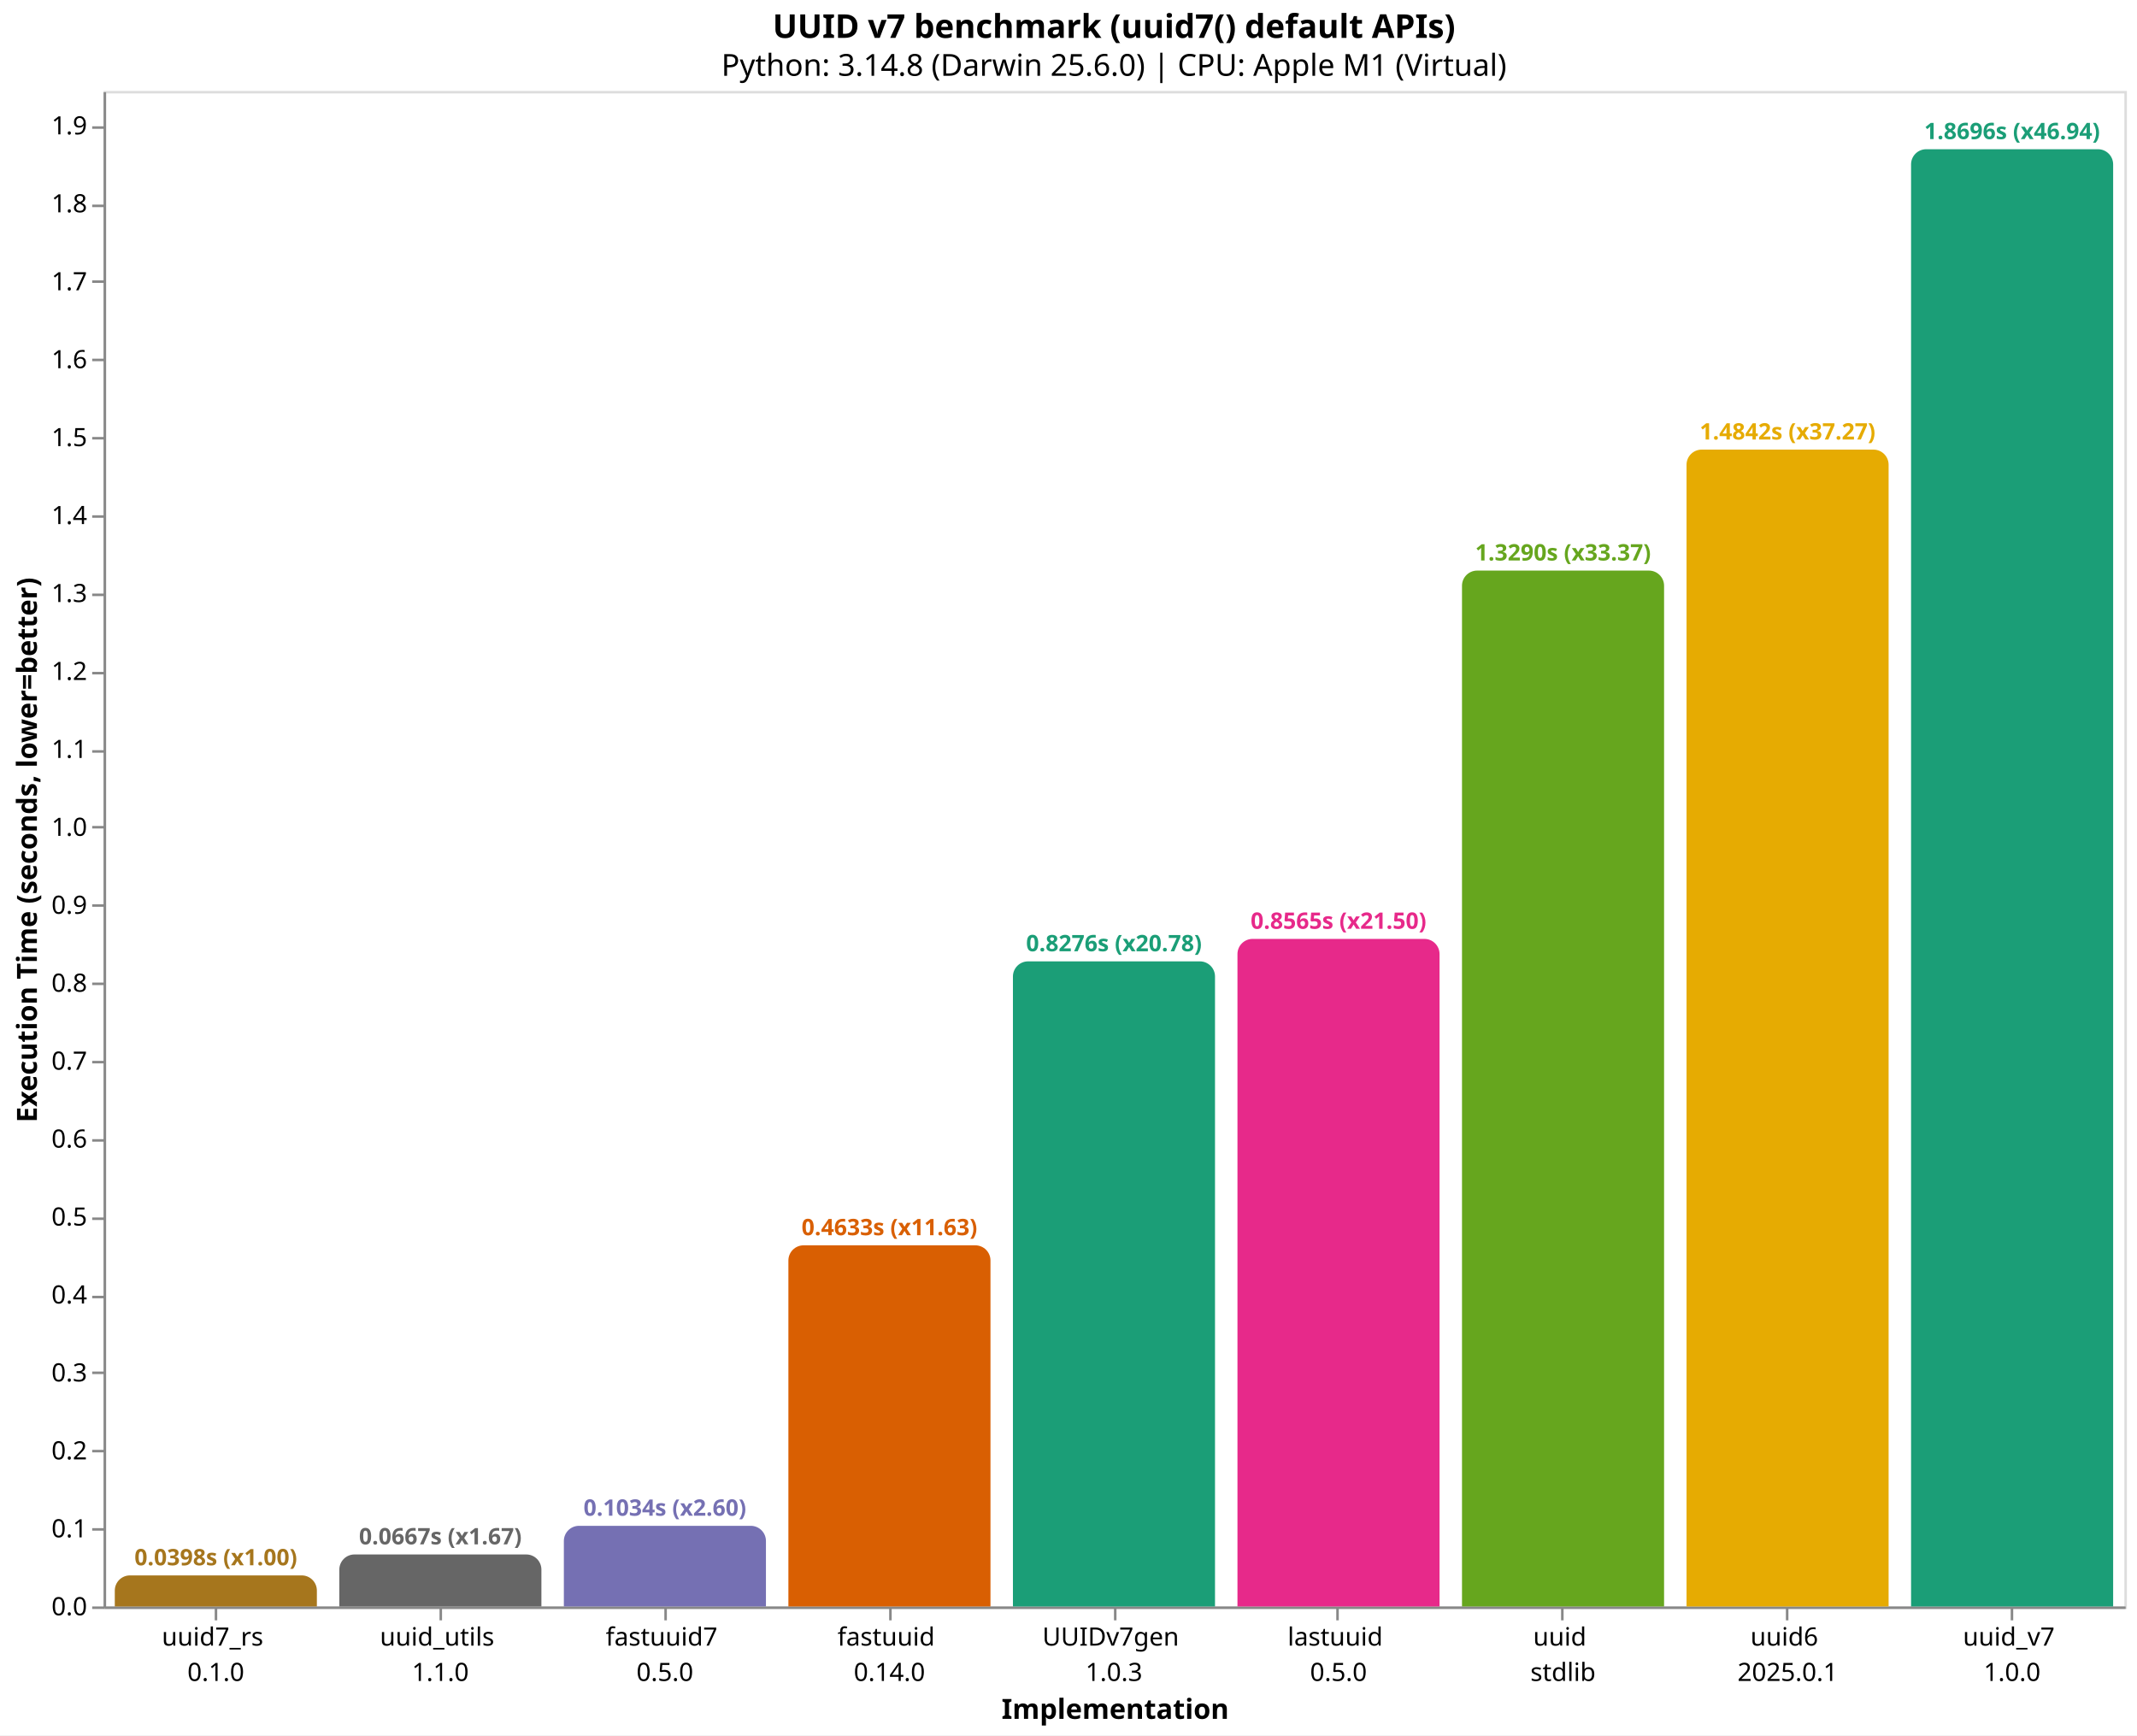
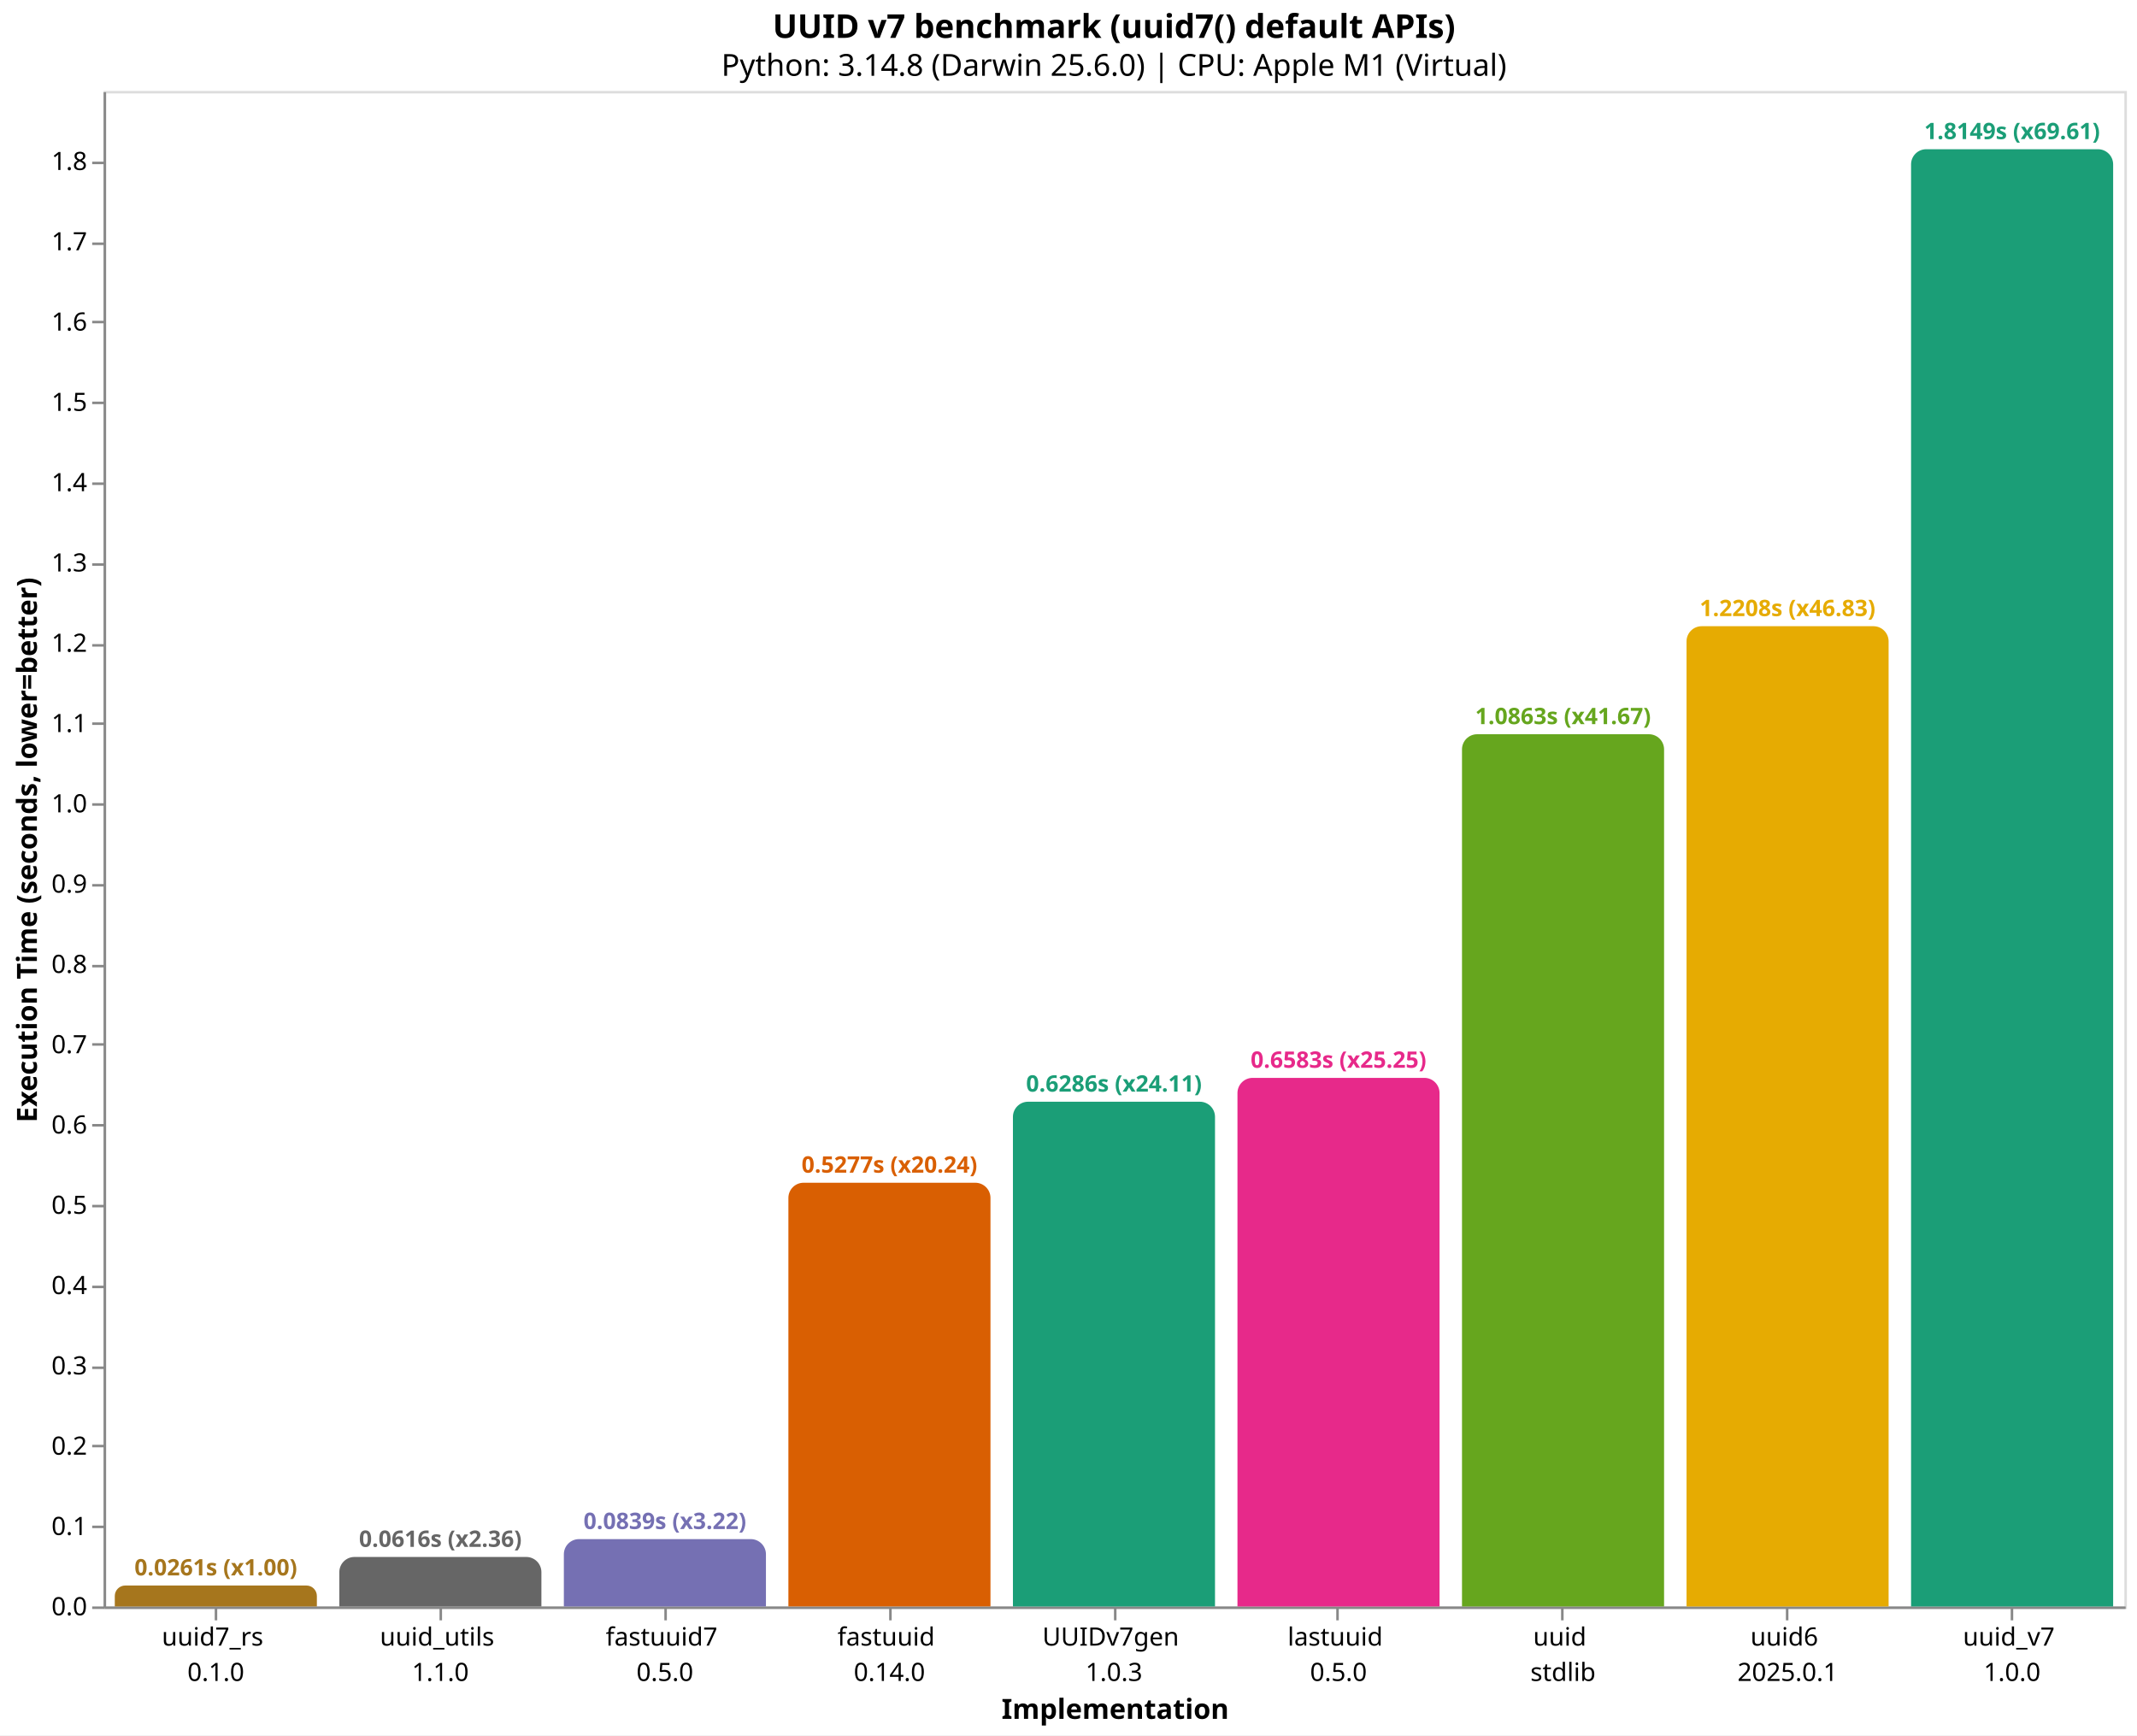
<svg xmlns="http://www.w3.org/2000/svg" version="1.1" class="marks" width="846" height="687" viewBox="0 0 846 687">
  <rect width="846" height="687" fill="white" />
  <g fill="none" stroke-miterlimit="10" transform="translate(41,36)">
    <g class="mark-group role-frame root" role="graphics-object" aria-roledescription="group mark container">
      <g transform="translate(0,0)">
        <path class="background" aria-hidden="true" d="M0.5,0.5h800v600h-800Z" stroke="#ddd" />
        <g>
          <g class="mark-group role-axis" role="graphics-symbol" aria-roledescription="axis" aria-label="X-axis titled 'Implementation' for a discrete scale with 9 values: uuid7_rs&#10;0.1.0, uuid_utils&#10;1.1.0, fastuuid7&#10;0.5.0, fastuuid&#10;0.14.0, UUIDv7gen&#10;1.0.3, ending with uuid_v7&#10;1.0.0">
            <g transform="translate(0.5,600.5)">
              <path class="background" aria-hidden="true" d="M0,0h0v0h0Z" pointer-events="none" />
              <g>
                <g class="mark-rule role-axis-tick" pointer-events="none">
                  <line transform="translate(44,0)" x2="0" y2="5" stroke="#888" stroke-width="1" opacity="1" />
                  <line transform="translate(133,0)" x2="0" y2="5" stroke="#888" stroke-width="1" opacity="1" />
                  <line transform="translate(222,0)" x2="0" y2="5" stroke="#888" stroke-width="1" opacity="1" />
                  <line transform="translate(311,0)" x2="0" y2="5" stroke="#888" stroke-width="1" opacity="1" />
                  <line transform="translate(400,0)" x2="0" y2="5" stroke="#888" stroke-width="1" opacity="1" />
                  <line transform="translate(488,0)" x2="0" y2="5" stroke="#888" stroke-width="1" opacity="1" />
                  <line transform="translate(577,0)" x2="0" y2="5" stroke="#888" stroke-width="1" opacity="1" />
                  <line transform="translate(666,0)" x2="0" y2="5" stroke="#888" stroke-width="1" opacity="1" />
                  <line transform="translate(755,0)" x2="0" y2="5" stroke="#888" stroke-width="1" opacity="1" />
                </g>
                <g class="mark-text role-axis-label" pointer-events="none">
                  <text text-anchor="middle" transform="translate(43.94444,15)" font-family="sans-serif" font-size="10px" fill="#000" opacity="1">
                    <tspan>uuid7_rs</tspan>
                    <tspan x="0" dy="14">0.1.0</tspan>
                  </text>
                  <text text-anchor="middle" transform="translate(132.8333,15)" font-family="sans-serif" font-size="10px" fill="#000" opacity="1">
                    <tspan>uuid_utils</tspan>
                    <tspan x="0" dy="14">1.1.0</tspan>
                  </text>
                  <text text-anchor="middle" transform="translate(221.7222,15)" font-family="sans-serif" font-size="10px" fill="#000" opacity="1">
                    <tspan>fastuuid7</tspan>
                    <tspan x="0" dy="14">0.5.0</tspan>
                  </text>
                  <text text-anchor="middle" transform="translate(310.6111,15)" font-family="sans-serif" font-size="10px" fill="#000" opacity="1">
                    <tspan>fastuuid</tspan>
                    <tspan x="0" dy="14">0.14.0</tspan>
                  </text>
                  <text text-anchor="middle" transform="translate(399.5,15)" font-family="sans-serif" font-size="10px" fill="#000" opacity="1">
                    <tspan>UUIDv7gen</tspan>
                    <tspan x="0" dy="14">1.0.3</tspan>
                  </text>
                  <text text-anchor="middle" transform="translate(488.3889,15)" font-family="sans-serif" font-size="10px" fill="#000" opacity="1">
                    <tspan>lastuuid</tspan>
                    <tspan x="0" dy="14">0.5.0</tspan>
                  </text>
                  <text text-anchor="middle" transform="translate(577.2778,15)" font-family="sans-serif" font-size="10px" fill="#000" opacity="1">
                    <tspan>uuid</tspan>
                    <tspan x="0" dy="14">stdlib</tspan>
                  </text>
                  <text text-anchor="middle" transform="translate(666.1667,15)" font-family="sans-serif" font-size="10px" fill="#000" opacity="1">
                    <tspan>uuid6</tspan>
                    <tspan x="0" dy="14">2025.0.1</tspan>
                  </text>
                  <text text-anchor="middle" transform="translate(755.0556,15)" font-family="sans-serif" font-size="10px" fill="#000" opacity="1">
                    <tspan>uuid_v7</tspan>
                    <tspan x="0" dy="14">1.0.0</tspan>
                  </text>
                </g>
                <g class="mark-rule role-axis-domain" pointer-events="none">
                  <line transform="translate(0,0)" x2="800" y2="0" stroke="#888" stroke-width="1" opacity="1" />
                </g>
                <g class="mark-text role-axis-title" pointer-events="none">
                  <text text-anchor="middle" transform="translate(400,44)" font-family="sans-serif" font-size="11px" font-weight="bold" fill="#000" opacity="1">Implementation</text>
                </g>
              </g>
              <path class="foreground" aria-hidden="true" d="" pointer-events="none" display="none" />
            </g>
          </g>
          <g class="mark-group role-axis" role="graphics-symbol" aria-roledescription="axis" aria-label="Y-axis titled 'Execution Time (seconds, lower=better)' for a linear scale with values from 0.0 to 1.9">
            <g transform="translate(0.5,0.5)">
              <path class="background" aria-hidden="true" d="M0,0h0v0h0Z" pointer-events="none" />
              <g>
                <g class="mark-rule role-axis-tick" pointer-events="none">
                  <line transform="translate(0,600)" x2="-5" y2="0" stroke="#888" stroke-width="1" opacity="1" />
-                   <line transform="translate(0,569)" x2="-5" y2="0" stroke="#888" stroke-width="1" opacity="1" />
-                   <line transform="translate(0,538)" x2="-5" y2="0" stroke="#888" stroke-width="1" opacity="1" />
-                   <line transform="translate(0,507)" x2="-5" y2="0" stroke="#888" stroke-width="1" opacity="1" />
-                   <line transform="translate(0,477)" x2="-5" y2="0" stroke="#888" stroke-width="1" opacity="1" />
-                   <line transform="translate(0,446)" x2="-5" y2="0" stroke="#888" stroke-width="1" opacity="1" />
-                   <line transform="translate(0,415)" x2="-5" y2="0" stroke="#888" stroke-width="1" opacity="1" />
-                   <line transform="translate(0,384)" x2="-5" y2="0" stroke="#888" stroke-width="1" opacity="1" />
-                   <line transform="translate(0,353)" x2="-5" y2="0" stroke="#888" stroke-width="1" opacity="1" />
-                   <line transform="translate(0,322)" x2="-5" y2="0" stroke="#888" stroke-width="1" opacity="1" />
-                   <line transform="translate(0,291)" x2="-5" y2="0" stroke="#888" stroke-width="1" opacity="1" />
-                   <line transform="translate(0,261)" x2="-5" y2="0" stroke="#888" stroke-width="1" opacity="1" />
-                   <line transform="translate(0,230)" x2="-5" y2="0" stroke="#888" stroke-width="1" opacity="1" />
-                   <line transform="translate(0,199)" x2="-5" y2="0" stroke="#888" stroke-width="1" opacity="1" />
-                   <line transform="translate(0,168)" x2="-5" y2="0" stroke="#888" stroke-width="1" opacity="1" />
-                   <line transform="translate(0,137)" x2="-5" y2="0" stroke="#888" stroke-width="1" opacity="1" />
-                   <line transform="translate(0,106)" x2="-5" y2="0" stroke="#888" stroke-width="1" opacity="1" />
-                   <line transform="translate(0,75)" x2="-5" y2="0" stroke="#888" stroke-width="1" opacity="1" />
-                   <line transform="translate(0,45)" x2="-5" y2="0" stroke="#888" stroke-width="1" opacity="1" />
-                   <line transform="translate(0,14)" x2="-5" y2="0" stroke="#888" stroke-width="1" opacity="1" />
+                   <line transform="translate(0,568)" x2="-5" y2="0" stroke="#888" stroke-width="1" opacity="1" />
+                   <line transform="translate(0,536)" x2="-5" y2="0" stroke="#888" stroke-width="1" opacity="1" />
+                   <line transform="translate(0,505)" x2="-5" y2="0" stroke="#888" stroke-width="1" opacity="1" />
+                   <line transform="translate(0,473)" x2="-5" y2="0" stroke="#888" stroke-width="1" opacity="1" />
+                   <line transform="translate(0,441)" x2="-5" y2="0" stroke="#888" stroke-width="1" opacity="1" />
+                   <line transform="translate(0,409)" x2="-5" y2="0" stroke="#888" stroke-width="1" opacity="1" />
+                   <line transform="translate(0,377)" x2="-5" y2="0" stroke="#888" stroke-width="1" opacity="1" />
+                   <line transform="translate(0,346)" x2="-5" y2="0" stroke="#888" stroke-width="1" opacity="1" />
+                   <line transform="translate(0,314)" x2="-5" y2="0" stroke="#888" stroke-width="1" opacity="1" />
+                   <line transform="translate(0,282)" x2="-5" y2="0" stroke="#888" stroke-width="1" opacity="1" />
+                   <line transform="translate(0,250)" x2="-5" y2="0" stroke="#888" stroke-width="1" opacity="1" />
+                   <line transform="translate(0,219)" x2="-5" y2="0" stroke="#888" stroke-width="1" opacity="1" />
+                   <line transform="translate(0,187)" x2="-5" y2="0" stroke="#888" stroke-width="1" opacity="1" />
+                   <line transform="translate(0,155)" x2="-5" y2="0" stroke="#888" stroke-width="1" opacity="1" />
+                   <line transform="translate(0,123)" x2="-5" y2="0" stroke="#888" stroke-width="1" opacity="1" />
+                   <line transform="translate(0,91)" x2="-5" y2="0" stroke="#888" stroke-width="1" opacity="1" />
+                   <line transform="translate(0,60)" x2="-5" y2="0" stroke="#888" stroke-width="1" opacity="1" />
+                   <line transform="translate(0,28)" x2="-5" y2="0" stroke="#888" stroke-width="1" opacity="1" />
                </g>
                <g class="mark-text role-axis-label" pointer-events="none">
                  <text text-anchor="end" transform="translate(-7,603)" font-family="sans-serif" font-size="10px" fill="#000" opacity="1">0.0</text>
-                   <text text-anchor="end" transform="translate(-7,572.1422)" font-family="sans-serif" font-size="10px" fill="#000" opacity="1">0.1</text>
-                   <text text-anchor="end" transform="translate(-7,541.2843)" font-family="sans-serif" font-size="10px" fill="#000" opacity="1">0.2</text>
-                   <text text-anchor="end" transform="translate(-7,510.4265)" font-family="sans-serif" font-size="10px" fill="#000" opacity="1">0.3</text>
-                   <text text-anchor="end" transform="translate(-7,479.5687)" font-family="sans-serif" font-size="10px" fill="#000" opacity="1">0.4</text>
-                   <text text-anchor="end" transform="translate(-7,448.7108)" font-family="sans-serif" font-size="10px" fill="#000" opacity="1">0.5</text>
-                   <text text-anchor="end" transform="translate(-7,417.853)" font-family="sans-serif" font-size="10px" fill="#000" opacity="1">0.6</text>
-                   <text text-anchor="end" transform="translate(-7,386.9952)" font-family="sans-serif" font-size="10px" fill="#000" opacity="1">0.7</text>
-                   <text text-anchor="end" transform="translate(-7,356.1373)" font-family="sans-serif" font-size="10px" fill="#000" opacity="1">0.8</text>
-                   <text text-anchor="end" transform="translate(-7,325.2795)" font-family="sans-serif" font-size="10px" fill="#000" opacity="1">0.9</text>
-                   <text text-anchor="end" transform="translate(-7,294.4217)" font-family="sans-serif" font-size="10px" fill="#000" opacity="1">1.0</text>
-                   <text text-anchor="end" transform="translate(-7,263.5638)" font-family="sans-serif" font-size="10px" fill="#000" opacity="1">1.1</text>
-                   <text text-anchor="end" transform="translate(-7,232.706)" font-family="sans-serif" font-size="10px" fill="#000" opacity="1">1.2</text>
-                   <text text-anchor="end" transform="translate(-7,201.8482)" font-family="sans-serif" font-size="10px" fill="#000" opacity="1">1.3</text>
-                   <text text-anchor="end" transform="translate(-7,170.9903)" font-family="sans-serif" font-size="10px" fill="#000" opacity="1">1.4</text>
-                   <text text-anchor="end" transform="translate(-7,140.1325)" font-family="sans-serif" font-size="10px" fill="#000" opacity="1">1.5</text>
-                   <text text-anchor="end" transform="translate(-7,109.2746)" font-family="sans-serif" font-size="10px" fill="#000" opacity="1">1.6</text>
-                   <text text-anchor="end" transform="translate(-7,78.41681)" font-family="sans-serif" font-size="10px" fill="#000" opacity="1">1.7</text>
-                   <text text-anchor="end" transform="translate(-7,47.55898)" font-family="sans-serif" font-size="10px" fill="#000" opacity="1">1.8</text>
-                   <text text-anchor="end" transform="translate(-7,16.70114)" font-family="sans-serif" font-size="10px" fill="#000" opacity="1">1.9</text>
+                   <text text-anchor="end" transform="translate(-7,571.2114)" font-family="sans-serif" font-size="10px" fill="#000" opacity="1">0.1</text>
+                   <text text-anchor="end" transform="translate(-7,539.4229)" font-family="sans-serif" font-size="10px" fill="#000" opacity="1">0.2</text>
+                   <text text-anchor="end" transform="translate(-7,507.6343)" font-family="sans-serif" font-size="10px" fill="#000" opacity="1">0.3</text>
+                   <text text-anchor="end" transform="translate(-7,475.8458)" font-family="sans-serif" font-size="10px" fill="#000" opacity="1">0.4</text>
+                   <text text-anchor="end" transform="translate(-7,444.0572)" font-family="sans-serif" font-size="10px" fill="#000" opacity="1">0.5</text>
+                   <text text-anchor="end" transform="translate(-7,412.2687)" font-family="sans-serif" font-size="10px" fill="#000" opacity="1">0.6</text>
+                   <text text-anchor="end" transform="translate(-7,380.4801)" font-family="sans-serif" font-size="10px" fill="#000" opacity="1">0.7</text>
+                   <text text-anchor="end" transform="translate(-7,348.6916)" font-family="sans-serif" font-size="10px" fill="#000" opacity="1">0.8</text>
+                   <text text-anchor="end" transform="translate(-7,316.903)" font-family="sans-serif" font-size="10px" fill="#000" opacity="1">0.9</text>
+                   <text text-anchor="end" transform="translate(-7,285.1145)" font-family="sans-serif" font-size="10px" fill="#000" opacity="1">1.0</text>
+                   <text text-anchor="end" transform="translate(-7,253.3259)" font-family="sans-serif" font-size="10px" fill="#000" opacity="1">1.1</text>
+                   <text text-anchor="end" transform="translate(-7,221.5374)" font-family="sans-serif" font-size="10px" fill="#000" opacity="1">1.2</text>
+                   <text text-anchor="end" transform="translate(-7,189.7488)" font-family="sans-serif" font-size="10px" fill="#000" opacity="1">1.3</text>
+                   <text text-anchor="end" transform="translate(-7,157.9603)" font-family="sans-serif" font-size="10px" fill="#000" opacity="1">1.4</text>
+                   <text text-anchor="end" transform="translate(-7,126.1717)" font-family="sans-serif" font-size="10px" fill="#000" opacity="1">1.5</text>
+                   <text text-anchor="end" transform="translate(-7,94.38316)" font-family="sans-serif" font-size="10px" fill="#000" opacity="1">1.6</text>
+                   <text text-anchor="end" transform="translate(-7,62.59461)" font-family="sans-serif" font-size="10px" fill="#000" opacity="1">1.7</text>
+                   <text text-anchor="end" transform="translate(-7,30.80605)" font-family="sans-serif" font-size="10px" fill="#000" opacity="1">1.8</text>
                </g>
                <g class="mark-rule role-axis-domain" pointer-events="none">
                  <line transform="translate(0,600)" x2="0" y2="-600" stroke="#888" stroke-width="1" opacity="1" />
                </g>
                <g class="mark-text role-axis-title" pointer-events="none">
                  <text text-anchor="middle" transform="translate(-24.90137,300) rotate(-90) translate(0,-2)" font-family="sans-serif" font-size="11px" font-weight="bold" fill="#000" opacity="1">Execution Time (seconds, lower=better)</text>
                </g>
              </g>
              <path class="foreground" aria-hidden="true" d="" pointer-events="none" display="none" />
            </g>
          </g>
          <g class="mark-group role-scope" role="graphics-object" aria-roledescription="group mark container">
-             <g transform="translate(4.444444,587.7101)">
-               <path class="background" aria-hidden="true" d="M6,0L74,0C77.311,0,80,2.689,80,6L80,12.29C80,12.29,80,12.29,80,12.29L0,12.29C0,12.29,0,12.29,0,12.29L0,6C0,2.689,2.689,0,6,0Z" />
+             <g transform="translate(4.444444,591.7123)">
+               <path class="background" aria-hidden="true" d="M4.144,0L75.856,0C78.143,0,80,1.857,80,4.144L80,8.288C80,8.288,80,8.288,80,8.288L0,8.288C0,8.288,0,8.288,0,8.288L0,4.144C0,1.857,1.857,0,4.144,0Z" />
              <g clip-path="url(#clip1)">
                <g class="mark-group role-scope" role="graphics-object" aria-roledescription="group mark container">
-                   <g transform="translate(0,-587.7101)">
-                     <path class="background" aria-hidden="true" d="M0,0h80v0h-80Z" />
-                     <g>
-                       <g class="mark-rect role-mark layer_0_marks" role="graphics-object" aria-roledescription="rect mark container">
-                         <path aria-label="Implementation: uuid7_rs&#10;0.1.0; Execution Time (seconds, lower=better): 0.039827584; implementation: uuid7_rs; Execution Time (s): 0.0398; Slowdown: 1.00" role="graphics-symbol" aria-roledescription="bar" d="M0,587.71h80v12.29h-80Z" fill="#a6761d" />
-                       </g>
-                     </g>
-                     <path class="foreground" aria-hidden="true" d="" display="none" />
-                   </g>
-                 </g>
-               </g>
-               <path class="foreground" aria-hidden="true" d="" display="none" />
-             </g>
-             <g transform="translate(93.33333,579.4165)">
-               <path class="background" aria-hidden="true" d="M6,0L74,0C77.311,0,80,2.689,80,6L80,20.584C80,20.584,80,20.584,80,20.584L0,20.584C0,20.584,0,20.584,0,20.584L0,6C0,2.689,2.689,0,6,0Z" />
+                   <g transform="translate(0,-591.7123)">
+                     <path class="background" aria-hidden="true" d="M0,0h80v0h-80Z" />
+                     <g>
+                       <g class="mark-rect role-mark layer_0_marks" role="graphics-object" aria-roledescription="rect mark container">
+                         <path aria-label="Implementation: uuid7_rs&#10;0.1.0; Execution Time (seconds, lower=better): 0.026071333; implementation: uuid7_rs; Execution Time (s): 0.0261; Slowdown: 1.00" role="graphics-symbol" aria-roledescription="bar" d="M0,591.712h80v8.288h-80Z" fill="#a6761d" />
+                       </g>
+                     </g>
+                     <path class="foreground" aria-hidden="true" d="" display="none" />
+                   </g>
+                 </g>
+               </g>
+               <path class="foreground" aria-hidden="true" d="" display="none" />
+             </g>
+             <g transform="translate(93.33333,580.4058)">
+               <path class="background" aria-hidden="true" d="M6,0L74,0C77.311,0,80,2.689,80,6L80,19.594C80,19.594,80,19.594,80,19.594L0,19.594C0,19.594,0,19.594,0,19.594L0,6C0,2.689,2.689,0,6,0Z" />
              <g clip-path="url(#clip2)">
                <g class="mark-group role-scope" role="graphics-object" aria-roledescription="group mark container">
-                   <g transform="translate(0,-579.4165)">
-                     <path class="background" aria-hidden="true" d="M0,0h80v0h-80Z" />
-                     <g>
-                       <g class="mark-rect role-mark layer_0_marks" role="graphics-object" aria-roledescription="rect mark container">
-                         <path aria-label="Implementation: uuid_utils&#10;1.1.0; Execution Time (seconds, lower=better): 0.066704417; implementation: uuid_utils; Execution Time (s): 0.0667; Slowdown: 1.67" role="graphics-symbol" aria-roledescription="bar" d="M0,579.416h80v20.584h-80Z" fill="#666666" />
-                       </g>
-                     </g>
-                     <path class="foreground" aria-hidden="true" d="" display="none" />
-                   </g>
-                 </g>
-               </g>
-               <path class="foreground" aria-hidden="true" d="" display="none" />
-             </g>
-             <g transform="translate(182.2222,568.0799)">
-               <path class="background" aria-hidden="true" d="M6,0L74,0C77.311,0,80,2.689,80,6L80,31.92C80,31.92,80,31.92,80,31.92L0,31.92C0,31.92,0,31.92,0,31.92L0,6C0,2.689,2.689,0,6,0Z" />
+                   <g transform="translate(0,-580.4058)">
+                     <path class="background" aria-hidden="true" d="M0,0h80v0h-80Z" />
+                     <g>
+                       <g class="mark-rect role-mark layer_0_marks" role="graphics-object" aria-roledescription="rect mark container">
+                         <path aria-label="Implementation: uuid_utils&#10;1.1.0; Execution Time (seconds, lower=better): 0.06163925; implementation: uuid_utils; Execution Time (s): 0.0616; Slowdown: 2.36" role="graphics-symbol" aria-roledescription="bar" d="M0,580.406h80v19.594h-80Z" fill="#666666" />
+                       </g>
+                     </g>
+                     <path class="foreground" aria-hidden="true" d="" display="none" />
+                   </g>
+                 </g>
+               </g>
+               <path class="foreground" aria-hidden="true" d="" display="none" />
+             </g>
+             <g transform="translate(182.2222,573.3429)">
+               <path class="background" aria-hidden="true" d="M6,0L74,0C77.311,0,80,2.689,80,6L80,26.657C80,26.657,80,26.657,80,26.657L0,26.657C0,26.657,0,26.657,0,26.657L0,6C0,2.689,2.689,0,6,0Z" />
              <g clip-path="url(#clip3)">
                <g class="mark-group role-scope" role="graphics-object" aria-roledescription="group mark container">
-                   <g transform="translate(0,-568.0799)">
-                     <path class="background" aria-hidden="true" d="M0,0h80v0h-80Z" />
-                     <g>
-                       <g class="mark-rect role-mark layer_0_marks" role="graphics-object" aria-roledescription="rect mark container">
-                         <path aria-label="Implementation: fastuuid7&#10;0.5.0; Execution Time (seconds, lower=better): 0.103442333; implementation: fastuuid7; Execution Time (s): 0.1034; Slowdown: 2.60" role="graphics-symbol" aria-roledescription="bar" d="M0,568.08h80v31.92h-80Z" fill="#7570b3" />
-                       </g>
-                     </g>
-                     <path class="foreground" aria-hidden="true" d="" display="none" />
-                   </g>
-                 </g>
-               </g>
-               <path class="foreground" aria-hidden="true" d="" display="none" />
-             </g>
-             <g transform="translate(271.1111,457.0315)">
-               <path class="background" aria-hidden="true" d="M6,0L74,0C77.311,0,80,2.689,80,6L80,142.969C80,142.969,80,142.969,80,142.969L0,142.969C0,142.969,0,142.969,0,142.969L0,6C0,2.689,2.689,0,6,0Z" />
+                   <g transform="translate(0,-573.3429)">
+                     <path class="background" aria-hidden="true" d="M0,0h80v0h-80Z" />
+                     <g>
+                       <g class="mark-rect role-mark layer_0_marks" role="graphics-object" aria-roledescription="rect mark container">
+                         <path aria-label="Implementation: fastuuid7&#10;0.5.0; Execution Time (seconds, lower=better): 0.083857458; implementation: fastuuid7; Execution Time (s): 0.0839; Slowdown: 3.22" role="graphics-symbol" aria-roledescription="bar" d="M0,573.343h80v26.657h-80Z" fill="#7570b3" />
+                       </g>
+                     </g>
+                     <path class="foreground" aria-hidden="true" d="" display="none" />
+                   </g>
+                 </g>
+               </g>
+               <path class="foreground" aria-hidden="true" d="" display="none" />
+             </g>
+             <g transform="translate(271.1111,432.2556)">
+               <path class="background" aria-hidden="true" d="M6,0L74,0C77.311,0,80,2.689,80,6L80,167.744C80,167.744,80,167.744,80,167.744L0,167.744C0,167.744,0,167.744,0,167.744L0,6C0,2.689,2.689,0,6,0Z" />
              <g clip-path="url(#clip4)">
                <g class="mark-group role-scope" role="graphics-object" aria-roledescription="group mark container">
-                   <g transform="translate(0,-457.0315)">
-                     <path class="background" aria-hidden="true" d="M0,0h80v0h-80Z" />
-                     <g>
-                       <g class="mark-rect role-mark layer_0_marks" role="graphics-object" aria-roledescription="rect mark container">
-                         <path aria-label="Implementation: fastuuid&#10;0.14.0; Execution Time (seconds, lower=better): 0.463313542; implementation: fastuuid; Execution Time (s): 0.4633; Slowdown: 11.63" role="graphics-symbol" aria-roledescription="bar" d="M0,457.031h80v142.969h-80Z" fill="#d95f02" />
-                       </g>
-                     </g>
-                     <path class="foreground" aria-hidden="true" d="" display="none" />
-                   </g>
-                 </g>
-               </g>
-               <path class="foreground" aria-hidden="true" d="" display="none" />
-             </g>
-             <g transform="translate(360,344.6082)">
-               <path class="background" aria-hidden="true" d="M6,0L74,0C77.311,0,80,2.689,80,6L80,255.392C80,255.392,80,255.392,80,255.392L0,255.392C0,255.392,0,255.392,0,255.392L0,6C0,2.689,2.689,0,6,0Z" />
+                   <g transform="translate(0,-432.2556)">
+                     <path class="background" aria-hidden="true" d="M0,0h80v0h-80Z" />
+                     <g>
+                       <g class="mark-rect role-mark layer_0_marks" role="graphics-object" aria-roledescription="rect mark container">
+                         <path aria-label="Implementation: fastuuid&#10;0.14.0; Execution Time (seconds, lower=better): 0.527688208; implementation: fastuuid; Execution Time (s): 0.5277; Slowdown: 20.24" role="graphics-symbol" aria-roledescription="bar" d="M0,432.256h80v167.744h-80Z" fill="#d95f02" />
+                       </g>
+                     </g>
+                     <path class="foreground" aria-hidden="true" d="" display="none" />
+                   </g>
+                 </g>
+               </g>
+               <path class="foreground" aria-hidden="true" d="" display="none" />
+             </g>
+             <g transform="translate(360,400.1799)">
+               <path class="background" aria-hidden="true" d="M6,0L74,0C77.311,0,80,2.689,80,6L80,199.82C80,199.82,80,199.82,80,199.82L0,199.82C0,199.82,0,199.82,0,199.82L0,6C0,2.689,2.689,0,6,0Z" />
              <g clip-path="url(#clip5)">
                <g class="mark-group role-scope" role="graphics-object" aria-roledescription="group mark container">
-                   <g transform="translate(0,-344.6082)">
-                     <path class="background" aria-hidden="true" d="M0,0h80v0h-80Z" />
-                     <g>
-                       <g class="mark-rect role-mark layer_0_marks" role="graphics-object" aria-roledescription="rect mark container">
-                         <path aria-label="Implementation: UUIDv7gen&#10;1.0.3; Execution Time (seconds, lower=better): 0.827640084; implementation: UUIDv7gen; Execution Time (s): 0.8276; Slowdown: 20.78" role="graphics-symbol" aria-roledescription="bar" d="M0,344.608h80v255.392h-80Z" fill="#1b9e77" />
-                       </g>
-                     </g>
-                     <path class="foreground" aria-hidden="true" d="" display="none" />
-                   </g>
-                 </g>
-               </g>
-               <path class="foreground" aria-hidden="true" d="" display="none" />
-             </g>
-             <g transform="translate(448.8889,335.7169)">
-               <path class="background" aria-hidden="true" d="M6,0L74,0C77.311,0,80,2.689,80,6L80,264.283C80,264.283,80,264.283,80,264.283L0,264.283C0,264.283,0,264.283,0,264.283L0,6C0,2.689,2.689,0,6,0Z" />
+                   <g transform="translate(0,-400.1799)">
+                     <path class="background" aria-hidden="true" d="M0,0h80v0h-80Z" />
+                     <g>
+                       <g class="mark-rect role-mark layer_0_marks" role="graphics-object" aria-roledescription="rect mark container">
+                         <path aria-label="Implementation: UUIDv7gen&#10;1.0.3; Execution Time (seconds, lower=better): 0.6285915; implementation: UUIDv7gen; Execution Time (s): 0.6286; Slowdown: 24.11" role="graphics-symbol" aria-roledescription="bar" d="M0,400.18h80v199.82h-80Z" fill="#1b9e77" />
+                       </g>
+                     </g>
+                     <path class="foreground" aria-hidden="true" d="" display="none" />
+                   </g>
+                 </g>
+               </g>
+               <path class="foreground" aria-hidden="true" d="" display="none" />
+             </g>
+             <g transform="translate(448.8889,390.737)">
+               <path class="background" aria-hidden="true" d="M6,0L74,0C77.311,0,80,2.689,80,6L80,209.263C80,209.263,80,209.263,80,209.263L0,209.263C0,209.263,0,209.263,0,209.263L0,6C0,2.689,2.689,0,6,0Z" />
              <g clip-path="url(#clip6)">
                <g class="mark-group role-scope" role="graphics-object" aria-roledescription="group mark container">
-                   <g transform="translate(0,-335.7169)">
-                     <path class="background" aria-hidden="true" d="M0,0h80v0h-80Z" />
-                     <g>
-                       <g class="mark-rect role-mark layer_0_marks" role="graphics-object" aria-roledescription="rect mark container">
-                         <path aria-label="Implementation: lastuuid&#10;0.5.0; Execution Time (seconds, lower=better): 0.856453791; implementation: lastuuid; Execution Time (s): 0.8565; Slowdown: 21.50" role="graphics-symbol" aria-roledescription="bar" d="M0,335.717h80v264.283h-80Z" fill="#e7298a" />
-                       </g>
-                     </g>
-                     <path class="foreground" aria-hidden="true" d="" display="none" />
-                   </g>
-                 </g>
-               </g>
-               <path class="foreground" aria-hidden="true" d="" display="none" />
-             </g>
-             <g transform="translate(537.7778,189.8979)">
-               <path class="background" aria-hidden="true" d="M6,0L74,0C77.311,0,80,2.689,80,6L80,410.102C80,410.102,80,410.102,80,410.102L0,410.102C0,410.102,0,410.102,0,410.102L0,6C0,2.689,2.689,0,6,0Z" />
+                   <g transform="translate(0,-390.737)">
+                     <path class="background" aria-hidden="true" d="M0,0h80v0h-80Z" />
+                     <g>
+                       <g class="mark-rect role-mark layer_0_marks" role="graphics-object" aria-roledescription="rect mark container">
+                         <path aria-label="Implementation: lastuuid&#10;0.5.0; Execution Time (seconds, lower=better): 0.658296875; implementation: lastuuid; Execution Time (s): 0.6583; Slowdown: 25.25" role="graphics-symbol" aria-roledescription="bar" d="M0,390.737h80v209.263h-80Z" fill="#e7298a" />
+                       </g>
+                     </g>
+                     <path class="foreground" aria-hidden="true" d="" display="none" />
+                   </g>
+                 </g>
+               </g>
+               <path class="foreground" aria-hidden="true" d="" display="none" />
+             </g>
+             <g transform="translate(537.7778,254.6887)">
+               <path class="background" aria-hidden="true" d="M6,0L74,0C77.311,0,80,2.689,80,6L80,345.311C80,345.311,80,345.311,80,345.311L0,345.311C0,345.311,0,345.311,0,345.311L0,6C0,2.689,2.689,0,6,0Z" />
              <g clip-path="url(#clip7)">
                <g class="mark-group role-scope" role="graphics-object" aria-roledescription="group mark container">
-                   <g transform="translate(0,-189.8979)">
-                     <path class="background" aria-hidden="true" d="M0,0h80v0h-80Z" />
-                     <g>
-                       <g class="mark-rect role-mark layer_0_marks" role="graphics-object" aria-roledescription="rect mark container">
-                         <path aria-label="Implementation: uuid&#10;stdlib; Execution Time (seconds, lower=better): 1.329004875; implementation: uuid; Execution Time (s): 1.3290; Slowdown: 33.37" role="graphics-symbol" aria-roledescription="bar" d="M0,189.898h80v410.102h-80Z" fill="#66a61e" />
-                       </g>
-                     </g>
-                     <path class="foreground" aria-hidden="true" d="" display="none" />
-                   </g>
-                 </g>
-               </g>
-               <path class="foreground" aria-hidden="true" d="" display="none" />
-             </g>
-             <g transform="translate(626.6667,142.0019)">
-               <path class="background" aria-hidden="true" d="M6,0L74,0C77.311,0,80,2.689,80,6L80,457.998C80,457.998,80,457.998,80,457.998L0,457.998C0,457.998,0,457.998,0,457.998L0,6C0,2.689,2.689,0,6,0Z" />
+                   <g transform="translate(0,-254.6887)">
+                     <path class="background" aria-hidden="true" d="M0,0h80v0h-80Z" />
+                     <g>
+                       <g class="mark-rect role-mark layer_0_marks" role="graphics-object" aria-roledescription="rect mark container">
+                         <path aria-label="Implementation: uuid&#10;stdlib; Execution Time (seconds, lower=better): 1.086275583; implementation: uuid; Execution Time (s): 1.0863; Slowdown: 41.67" role="graphics-symbol" aria-roledescription="bar" d="M0,254.689h80v345.311h-80Z" fill="#66a61e" />
+                       </g>
+                     </g>
+                     <path class="foreground" aria-hidden="true" d="" display="none" />
+                   </g>
+                 </g>
+               </g>
+               <path class="foreground" aria-hidden="true" d="" display="none" />
+             </g>
+             <g transform="translate(626.6667,211.9198)">
+               <path class="background" aria-hidden="true" d="M6,0L74,0C77.311,0,80,2.689,80,6L80,388.08C80,388.08,80,388.08,80,388.08L0,388.08C0,388.08,0,388.08,0,388.08L0,6C0,2.689,2.689,0,6,0Z" />
              <g clip-path="url(#clip8)">
                <g class="mark-group role-scope" role="graphics-object" aria-roledescription="group mark container">
-                   <g transform="translate(0,-142.0019)">
-                     <path class="background" aria-hidden="true" d="M0,0h80v0h-80Z" />
-                     <g>
-                       <g class="mark-rect role-mark layer_0_marks" role="graphics-object" aria-roledescription="rect mark container">
-                         <path aria-label="Implementation: uuid6&#10;2025.0.1; Execution Time (seconds, lower=better): 1.484219792; implementation: uuid6; Execution Time (s): 1.4842; Slowdown: 37.27" role="graphics-symbol" aria-roledescription="bar" d="M0,142.002h80v457.998h-80Z" fill="#e6ab02" />
+                   <g transform="translate(0,-211.9198)">
+                     <path class="background" aria-hidden="true" d="M0,0h80v0h-80Z" />
+                     <g>
+                       <g class="mark-rect role-mark layer_0_marks" role="graphics-object" aria-roledescription="rect mark container">
+                         <path aria-label="Implementation: uuid6&#10;2025.0.1; Execution Time (seconds, lower=better): 1.220817542; implementation: uuid6; Execution Time (s): 1.2208; Slowdown: 46.83" role="graphics-symbol" aria-roledescription="bar" d="M0,211.92h80v388.08h-80Z" fill="#e6ab02" />
                      </g>
                    </g>
                    <path class="foreground" aria-hidden="true" d="" display="none" />
                  </g>
                </g>
              </g>
              <path class="foreground" aria-hidden="true" d="" display="none" />
            </g>
            <g transform="translate(715.5556,23.07692)">
              <path class="background" aria-hidden="true" d="M6,0L74,0C77.311,0,80,2.689,80,6L80,576.923C80,576.923,80,576.923,80,576.923L0,576.923C0,576.923,0,576.923,0,576.923L0,6C0,2.689,2.689,0,6,0Z" />
              <g clip-path="url(#clip9)">
                <g class="mark-group role-scope" role="graphics-object" aria-roledescription="group mark container">
                  <g transform="translate(0,-23.07692)">
                    <path class="background" aria-hidden="true" d="M0,0h80v0h-80Z" />
                    <g>
                      <g class="mark-rect role-mark layer_0_marks" role="graphics-object" aria-roledescription="rect mark container">
-                         <path aria-label="Implementation: uuid_v7&#10;1.0.0; Execution Time (seconds, lower=better): 1.869616208; implementation: uuid_v7; Execution Time (s): 1.8696; Slowdown: 46.94" role="graphics-symbol" aria-roledescription="bar" d="M0,23.077h80v576.923h-80Z" fill="#1b9e77" />
+                         <path aria-label="Implementation: uuid_v7&#10;1.0.0; Execution Time (seconds, lower=better): 1.814876834; implementation: uuid_v7; Execution Time (s): 1.8149; Slowdown: 69.61" role="graphics-symbol" aria-roledescription="bar" d="M0,23.077h80v576.923h-80Z" fill="#1b9e77" />
                      </g>
                    </g>
                    <path class="foreground" aria-hidden="true" d="" display="none" />
                  </g>
                </g>
              </g>
              <path class="foreground" aria-hidden="true" d="" display="none" />
            </g>
          </g>
          <g class="mark-text role-mark layer_1_marks" role="graphics-object" aria-roledescription="text mark container">
-             <text aria-label="Implementation: uuid7_rs&#10;0.1.0; Execution Time (seconds, lower=better): 0.039827584; implementation: uuid7_rs; label: 0.0398s (x1.00); Execution Time (s): 0.0398; Slowdown: 1.00" role="graphics-symbol" aria-roledescription="text mark" text-anchor="middle" transform="translate(44.44444,583.7101)" font-family="sans-serif" font-size="9px" font-weight="bold" fill="#a6761d">0.0398s (x1.00)</text>
-             <text aria-label="Implementation: uuid_utils&#10;1.1.0; Execution Time (seconds, lower=better): 0.066704417; implementation: uuid_utils; label: 0.0667s (x1.67); Execution Time (s): 0.0667; Slowdown: 1.67" role="graphics-symbol" aria-roledescription="text mark" text-anchor="middle" transform="translate(133.3333,575.4165)" font-family="sans-serif" font-size="9px" font-weight="bold" fill="#666666">0.0667s (x1.67)</text>
-             <text aria-label="Implementation: fastuuid7&#10;0.5.0; Execution Time (seconds, lower=better): 0.103442333; implementation: fastuuid7; label: 0.1034s (x2.60); Execution Time (s): 0.1034; Slowdown: 2.60" role="graphics-symbol" aria-roledescription="text mark" text-anchor="middle" transform="translate(222.2222,564.0799)" font-family="sans-serif" font-size="9px" font-weight="bold" fill="#7570b3">0.1034s (x2.60)</text>
-             <text aria-label="Implementation: fastuuid&#10;0.14.0; Execution Time (seconds, lower=better): 0.463313542; implementation: fastuuid; label: 0.4633s (x11.63); Execution Time (s): 0.4633; Slowdown: 11.63" role="graphics-symbol" aria-roledescription="text mark" text-anchor="middle" transform="translate(311.1111,453.0315)" font-family="sans-serif" font-size="9px" font-weight="bold" fill="#d95f02">0.4633s (x11.63)</text>
-             <text aria-label="Implementation: UUIDv7gen&#10;1.0.3; Execution Time (seconds, lower=better): 0.827640084; implementation: UUIDv7gen; label: 0.8276s (x20.78); Execution Time (s): 0.8276; Slowdown: 20.78" role="graphics-symbol" aria-roledescription="text mark" text-anchor="middle" transform="translate(400,340.6082)" font-family="sans-serif" font-size="9px" font-weight="bold" fill="#1b9e77">0.8276s (x20.78)</text>
-             <text aria-label="Implementation: lastuuid&#10;0.5.0; Execution Time (seconds, lower=better): 0.856453791; implementation: lastuuid; label: 0.8565s (x21.50); Execution Time (s): 0.8565; Slowdown: 21.50" role="graphics-symbol" aria-roledescription="text mark" text-anchor="middle" transform="translate(488.8889,331.7169)" font-family="sans-serif" font-size="9px" font-weight="bold" fill="#e7298a">0.8565s (x21.50)</text>
-             <text aria-label="Implementation: uuid&#10;stdlib; Execution Time (seconds, lower=better): 1.329004875; implementation: uuid; label: 1.3290s (x33.37); Execution Time (s): 1.3290; Slowdown: 33.37" role="graphics-symbol" aria-roledescription="text mark" text-anchor="middle" transform="translate(577.7778,185.8979)" font-family="sans-serif" font-size="9px" font-weight="bold" fill="#66a61e">1.3290s (x33.37)</text>
-             <text aria-label="Implementation: uuid6&#10;2025.0.1; Execution Time (seconds, lower=better): 1.484219792; implementation: uuid6; label: 1.4842s (x37.27); Execution Time (s): 1.4842; Slowdown: 37.27" role="graphics-symbol" aria-roledescription="text mark" text-anchor="middle" transform="translate(666.6667,138.0019)" font-family="sans-serif" font-size="9px" font-weight="bold" fill="#e6ab02">1.4842s (x37.27)</text>
-             <text aria-label="Implementation: uuid_v7&#10;1.0.0; Execution Time (seconds, lower=better): 1.869616208; implementation: uuid_v7; label: 1.8696s (x46.94); Execution Time (s): 1.8696; Slowdown: 46.94" role="graphics-symbol" aria-roledescription="text mark" text-anchor="middle" transform="translate(755.5556,19.07692)" font-family="sans-serif" font-size="9px" font-weight="bold" fill="#1b9e77">1.8696s (x46.94)</text>
+             <text aria-label="Implementation: uuid7_rs&#10;0.1.0; Execution Time (seconds, lower=better): 0.026071333; implementation: uuid7_rs; label: 0.0261s (x1.00); Execution Time (s): 0.0261; Slowdown: 1.00" role="graphics-symbol" aria-roledescription="text mark" text-anchor="middle" transform="translate(44.44444,587.7123)" font-family="sans-serif" font-size="9px" font-weight="bold" fill="#a6761d">0.0261s (x1.00)</text>
+             <text aria-label="Implementation: uuid_utils&#10;1.1.0; Execution Time (seconds, lower=better): 0.06163925; implementation: uuid_utils; label: 0.0616s (x2.36); Execution Time (s): 0.0616; Slowdown: 2.36" role="graphics-symbol" aria-roledescription="text mark" text-anchor="middle" transform="translate(133.3333,576.4058)" font-family="sans-serif" font-size="9px" font-weight="bold" fill="#666666">0.0616s (x2.36)</text>
+             <text aria-label="Implementation: fastuuid7&#10;0.5.0; Execution Time (seconds, lower=better): 0.083857458; implementation: fastuuid7; label: 0.0839s (x3.22); Execution Time (s): 0.0839; Slowdown: 3.22" role="graphics-symbol" aria-roledescription="text mark" text-anchor="middle" transform="translate(222.2222,569.3429)" font-family="sans-serif" font-size="9px" font-weight="bold" fill="#7570b3">0.0839s (x3.22)</text>
+             <text aria-label="Implementation: fastuuid&#10;0.14.0; Execution Time (seconds, lower=better): 0.527688208; implementation: fastuuid; label: 0.5277s (x20.24); Execution Time (s): 0.5277; Slowdown: 20.24" role="graphics-symbol" aria-roledescription="text mark" text-anchor="middle" transform="translate(311.1111,428.2556)" font-family="sans-serif" font-size="9px" font-weight="bold" fill="#d95f02">0.5277s (x20.24)</text>
+             <text aria-label="Implementation: UUIDv7gen&#10;1.0.3; Execution Time (seconds, lower=better): 0.6285915; implementation: UUIDv7gen; label: 0.6286s (x24.11); Execution Time (s): 0.6286; Slowdown: 24.11" role="graphics-symbol" aria-roledescription="text mark" text-anchor="middle" transform="translate(400,396.1799)" font-family="sans-serif" font-size="9px" font-weight="bold" fill="#1b9e77">0.6286s (x24.11)</text>
+             <text aria-label="Implementation: lastuuid&#10;0.5.0; Execution Time (seconds, lower=better): 0.658296875; implementation: lastuuid; label: 0.6583s (x25.25); Execution Time (s): 0.6583; Slowdown: 25.25" role="graphics-symbol" aria-roledescription="text mark" text-anchor="middle" transform="translate(488.8889,386.737)" font-family="sans-serif" font-size="9px" font-weight="bold" fill="#e7298a">0.6583s (x25.25)</text>
+             <text aria-label="Implementation: uuid&#10;stdlib; Execution Time (seconds, lower=better): 1.086275583; implementation: uuid; label: 1.0863s (x41.67); Execution Time (s): 1.0863; Slowdown: 41.67" role="graphics-symbol" aria-roledescription="text mark" text-anchor="middle" transform="translate(577.7778,250.6887)" font-family="sans-serif" font-size="9px" font-weight="bold" fill="#66a61e">1.0863s (x41.67)</text>
+             <text aria-label="Implementation: uuid6&#10;2025.0.1; Execution Time (seconds, lower=better): 1.220817542; implementation: uuid6; label: 1.2208s (x46.83); Execution Time (s): 1.2208; Slowdown: 46.83" role="graphics-symbol" aria-roledescription="text mark" text-anchor="middle" transform="translate(666.6667,207.9198)" font-family="sans-serif" font-size="9px" font-weight="bold" fill="#e6ab02">1.2208s (x46.83)</text>
+             <text aria-label="Implementation: uuid_v7&#10;1.0.0; Execution Time (seconds, lower=better): 1.814876834; implementation: uuid_v7; label: 1.8149s (x69.61); Execution Time (s): 1.8149; Slowdown: 69.61" role="graphics-symbol" aria-roledescription="text mark" text-anchor="middle" transform="translate(755.5556,19.07692)" font-family="sans-serif" font-size="9px" font-weight="bold" fill="#1b9e77">1.8149s (x69.61)</text>
          </g>
          <g class="mark-group role-title">
            <g transform="translate(400,-31)">
              <path class="background" aria-hidden="true" d="M0,0h0v0h0Z" pointer-events="none" />
              <g>
                <g class="mark-text role-title-text" role="graphics-symbol" aria-roledescription="title" aria-label="Title text 'UUID v7 benchmark (uuid7() default APIs)'" pointer-events="none">
                  <text text-anchor="middle" transform="translate(0,10)" font-family="sans-serif" font-size="13px" font-weight="bold" fill="#000" opacity="1">UUID v7 benchmark (uuid7() default APIs)</text>
                </g>
                <g class="mark-text role-title-subtitle" role="graphics-symbol" aria-roledescription="subtitle" aria-label="Subtitle text 'Python: 3.14.8 (Darwin 25.6.0) | CPU: Apple M1 (Virtual)'" pointer-events="none">
                  <text text-anchor="middle" transform="translate(0,25)" font-family="sans-serif" font-size="12px" fill="#000" opacity="1">Python: 3.14.8 (Darwin 25.6.0) | CPU: Apple M1 (Virtual)</text>
                </g>
              </g>
              <path class="foreground" aria-hidden="true" d="" pointer-events="none" display="none" />
            </g>
          </g>
        </g>
        <path class="foreground" aria-hidden="true" d="" display="none" />
      </g>
    </g>
  </g>
  <defs>
    <clipPath id="clip1">
-       <path d="M6,0L74,0C77.311,0,80,2.689,80,6L80,12.29C80,12.29,80,12.29,80,12.29L0,12.29C0,12.29,0,12.29,0,12.29L0,6C0,2.689,2.689,0,6,0Z" />
+       <path d="M4.144,0L75.856,0C78.143,0,80,1.857,80,4.144L80,8.288C80,8.288,80,8.288,80,8.288L0,8.288C0,8.288,0,8.288,0,8.288L0,4.144C0,1.857,1.857,0,4.144,0Z" />
    </clipPath>
    <clipPath id="clip2">
-       <path d="M6,0L74,0C77.311,0,80,2.689,80,6L80,20.584C80,20.584,80,20.584,80,20.584L0,20.584C0,20.584,0,20.584,0,20.584L0,6C0,2.689,2.689,0,6,0Z" />
+       <path d="M6,0L74,0C77.311,0,80,2.689,80,6L80,19.594C80,19.594,80,19.594,80,19.594L0,19.594C0,19.594,0,19.594,0,19.594L0,6C0,2.689,2.689,0,6,0Z" />
    </clipPath>
    <clipPath id="clip3">
-       <path d="M6,0L74,0C77.311,0,80,2.689,80,6L80,31.92C80,31.92,80,31.92,80,31.92L0,31.92C0,31.92,0,31.92,0,31.92L0,6C0,2.689,2.689,0,6,0Z" />
+       <path d="M6,0L74,0C77.311,0,80,2.689,80,6L80,26.657C80,26.657,80,26.657,80,26.657L0,26.657C0,26.657,0,26.657,0,26.657L0,6C0,2.689,2.689,0,6,0Z" />
    </clipPath>
    <clipPath id="clip4">
-       <path d="M6,0L74,0C77.311,0,80,2.689,80,6L80,142.969C80,142.969,80,142.969,80,142.969L0,142.969C0,142.969,0,142.969,0,142.969L0,6C0,2.689,2.689,0,6,0Z" />
+       <path d="M6,0L74,0C77.311,0,80,2.689,80,6L80,167.744C80,167.744,80,167.744,80,167.744L0,167.744C0,167.744,0,167.744,0,167.744L0,6C0,2.689,2.689,0,6,0Z" />
    </clipPath>
    <clipPath id="clip5">
-       <path d="M6,0L74,0C77.311,0,80,2.689,80,6L80,255.392C80,255.392,80,255.392,80,255.392L0,255.392C0,255.392,0,255.392,0,255.392L0,6C0,2.689,2.689,0,6,0Z" />
+       <path d="M6,0L74,0C77.311,0,80,2.689,80,6L80,199.82C80,199.82,80,199.82,80,199.82L0,199.82C0,199.82,0,199.82,0,199.82L0,6C0,2.689,2.689,0,6,0Z" />
    </clipPath>
    <clipPath id="clip6">
-       <path d="M6,0L74,0C77.311,0,80,2.689,80,6L80,264.283C80,264.283,80,264.283,80,264.283L0,264.283C0,264.283,0,264.283,0,264.283L0,6C0,2.689,2.689,0,6,0Z" />
+       <path d="M6,0L74,0C77.311,0,80,2.689,80,6L80,209.263C80,209.263,80,209.263,80,209.263L0,209.263C0,209.263,0,209.263,0,209.263L0,6C0,2.689,2.689,0,6,0Z" />
    </clipPath>
    <clipPath id="clip7">
-       <path d="M6,0L74,0C77.311,0,80,2.689,80,6L80,410.102C80,410.102,80,410.102,80,410.102L0,410.102C0,410.102,0,410.102,0,410.102L0,6C0,2.689,2.689,0,6,0Z" />
+       <path d="M6,0L74,0C77.311,0,80,2.689,80,6L80,345.311C80,345.311,80,345.311,80,345.311L0,345.311C0,345.311,0,345.311,0,345.311L0,6C0,2.689,2.689,0,6,0Z" />
    </clipPath>
    <clipPath id="clip8">
-       <path d="M6,0L74,0C77.311,0,80,2.689,80,6L80,457.998C80,457.998,80,457.998,80,457.998L0,457.998C0,457.998,0,457.998,0,457.998L0,6C0,2.689,2.689,0,6,0Z" />
+       <path d="M6,0L74,0C77.311,0,80,2.689,80,6L80,388.08C80,388.08,80,388.08,80,388.08L0,388.08C0,388.08,0,388.08,0,388.08L0,6C0,2.689,2.689,0,6,0Z" />
    </clipPath>
    <clipPath id="clip9">
      <path d="M6,0L74,0C77.311,0,80,2.689,80,6L80,576.923C80,576.923,80,576.923,80,576.923L0,576.923C0,576.923,0,576.923,0,576.923L0,6C0,2.689,2.689,0,6,0Z" />
    </clipPath>
  </defs>
</svg>
